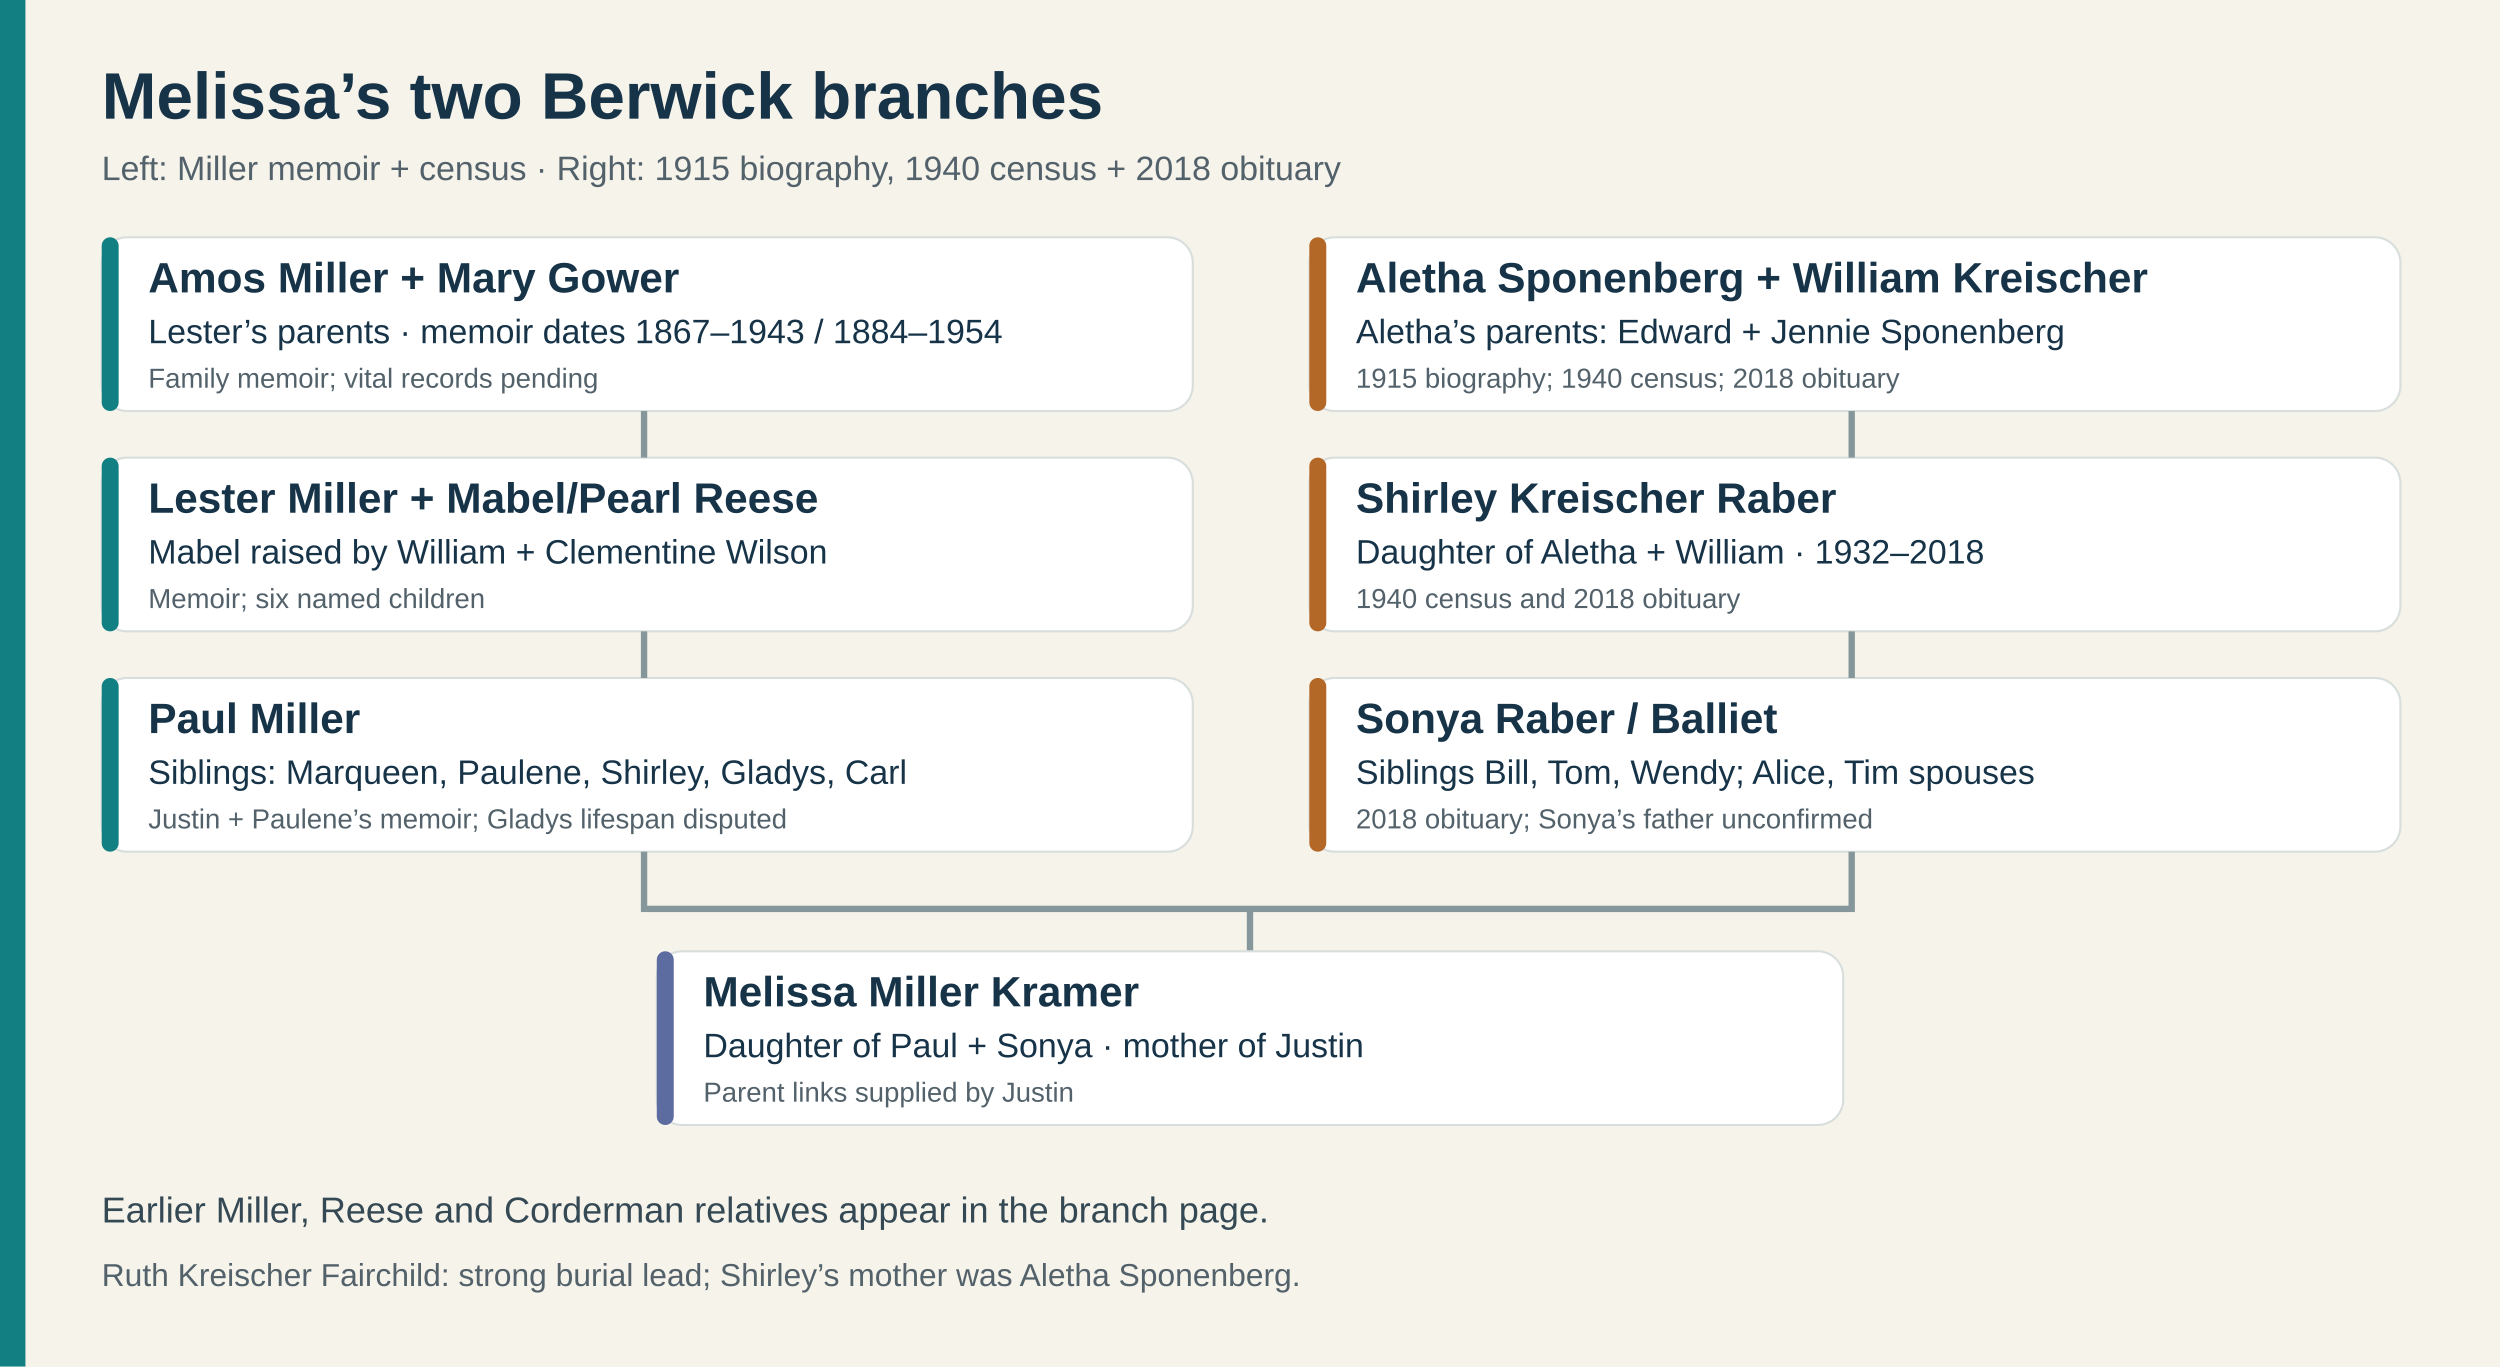
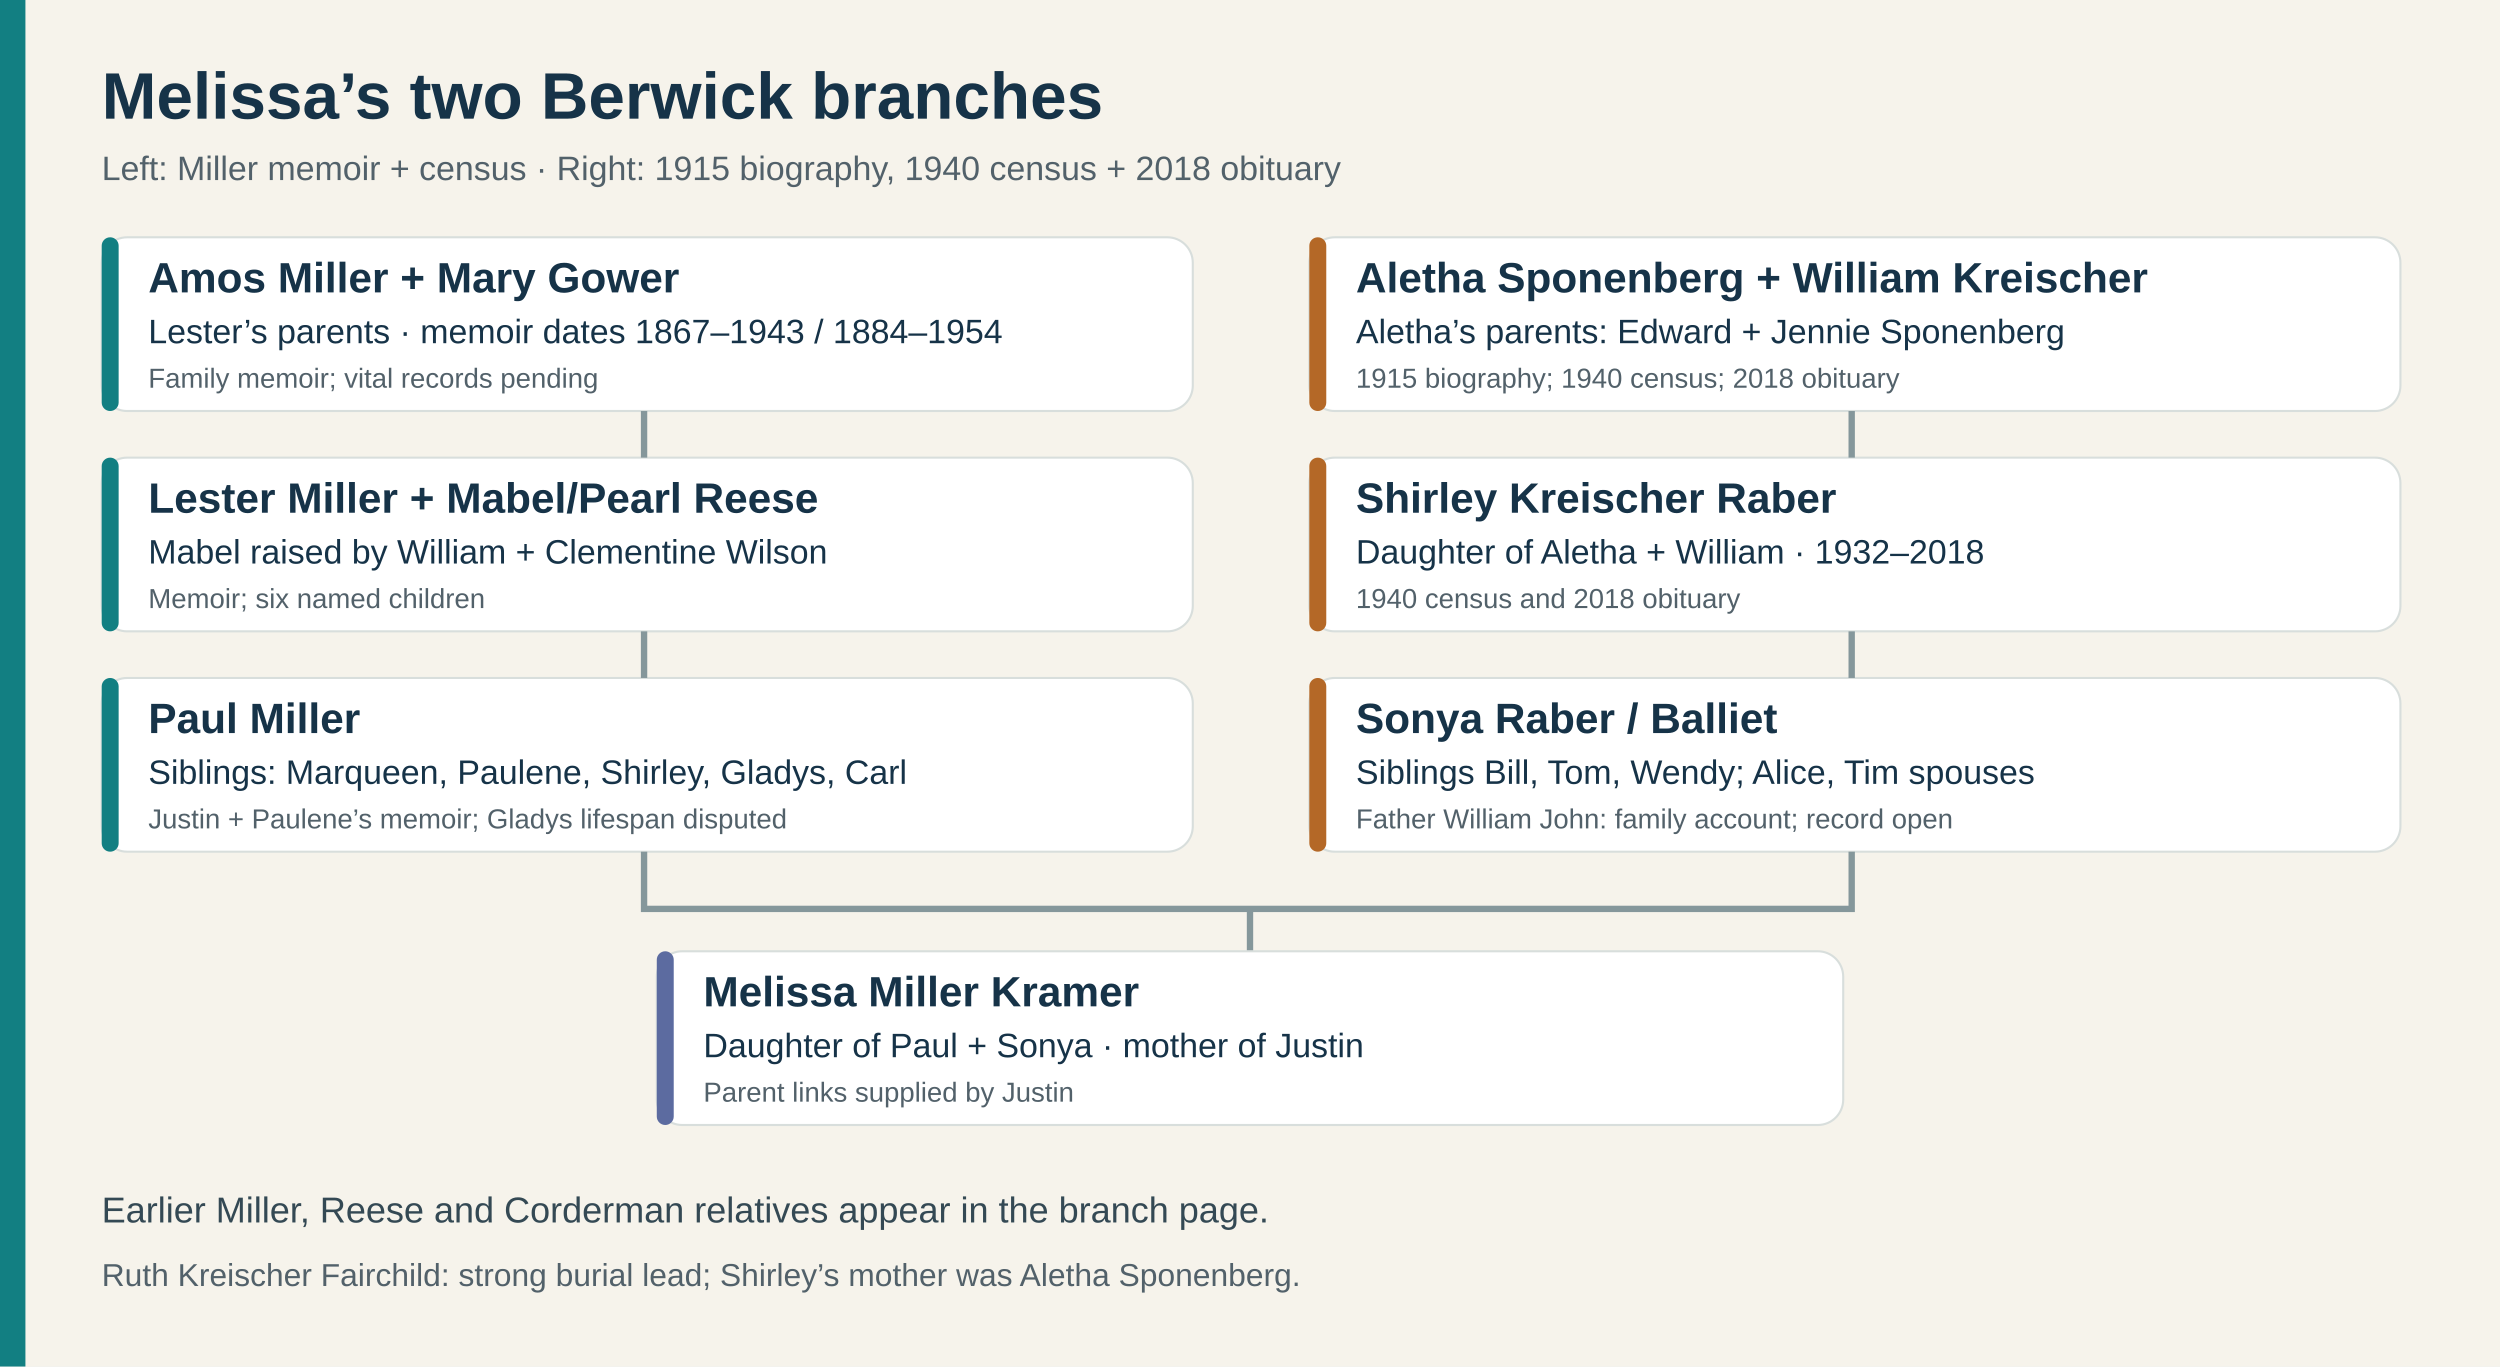
<svg xmlns="http://www.w3.org/2000/svg" width="1180" height="645" viewBox="0 0 1180 645" role="img" aria-labelledby="title desc">
  <rect width="1180" height="645" fill="#f6f3eb" />
  <rect x="0" y="0" width="12" height="645" fill="#127f82" />
  <text x="48" y="56" font-family="Segoe UI, Arial, sans-serif" font-size="31" font-weight="700" fill="#163348">Melissa’s two Berwick branches</text>
  <text x="48" y="85" font-family="Segoe UI, Arial, sans-serif" font-size="16" font-weight="400" fill="#52616a">Left: Miller memoir + census   ·   Right: 1915 biography, 1940 census + 2018 obituary</text>
  <rect x="48" y="112" width="515" height="82" rx="12" fill="#fff" stroke="#d8dedc" />
  <rect x="48" y="112" width="8" height="82" rx="4" fill="#127f82" />
  <text x="70" y="138" font-family="Segoe UI, Arial, sans-serif" font-size="20" font-weight="700" fill="#163348">Amos Miller + Mary Gower</text>
  <text x="70" y="162" font-family="Segoe UI, Arial, sans-serif" font-size="16" font-weight="400" fill="#163348">Lester’s parents · memoir dates 1867–1943 / 1884–1954</text>
  <text x="70" y="183" font-family="Segoe UI, Arial, sans-serif" font-size="13" font-weight="400" fill="#52616a">Family memoir; vital records pending</text>
  <rect x="618" y="112" width="515" height="82" rx="12" fill="#fff" stroke="#d8dedc" />
  <rect x="618" y="112" width="8" height="82" rx="4" fill="#b46827" />
  <text x="640" y="138" font-family="Segoe UI, Arial, sans-serif" font-size="20" font-weight="700" fill="#163348">Aletha Sponenberg + William Kreischer</text>
  <text x="640" y="162" font-family="Segoe UI, Arial, sans-serif" font-size="16" font-weight="400" fill="#163348">Aletha’s parents: Edward + Jennie Sponenberg</text>
  <text x="640" y="183" font-family="Segoe UI, Arial, sans-serif" font-size="13" font-weight="400" fill="#52616a">1915 biography; 1940 census; 2018 obituary</text>
  <rect x="48" y="216" width="515" height="82" rx="12" fill="#fff" stroke="#d8dedc" />
  <rect x="48" y="216" width="8" height="82" rx="4" fill="#127f82" />
  <text x="70" y="242" font-family="Segoe UI, Arial, sans-serif" font-size="20" font-weight="700" fill="#163348">Lester Miller + Mabel/Pearl Reese</text>
  <text x="70" y="266" font-family="Segoe UI, Arial, sans-serif" font-size="16" font-weight="400" fill="#163348">Mabel raised by William + Clementine Wilson</text>
  <text x="70" y="287" font-family="Segoe UI, Arial, sans-serif" font-size="13" font-weight="400" fill="#52616a">Memoir; six named children</text>
  <rect x="618" y="216" width="515" height="82" rx="12" fill="#fff" stroke="#d8dedc" />
  <rect x="618" y="216" width="8" height="82" rx="4" fill="#b46827" />
  <text x="640" y="242" font-family="Segoe UI, Arial, sans-serif" font-size="20" font-weight="700" fill="#163348">Shirley Kreischer Raber</text>
  <text x="640" y="266" font-family="Segoe UI, Arial, sans-serif" font-size="16" font-weight="400" fill="#163348">Daughter of Aletha + William · 1932–2018</text>
  <text x="640" y="287" font-family="Segoe UI, Arial, sans-serif" font-size="13" font-weight="400" fill="#52616a">1940 census and 2018 obituary</text>
  <rect x="48" y="320" width="515" height="82" rx="12" fill="#fff" stroke="#d8dedc" />
  <rect x="48" y="320" width="8" height="82" rx="4" fill="#127f82" />
  <text x="70" y="346" font-family="Segoe UI, Arial, sans-serif" font-size="20" font-weight="700" fill="#163348">Paul Miller</text>
  <text x="70" y="370" font-family="Segoe UI, Arial, sans-serif" font-size="16" font-weight="400" fill="#163348">Siblings: Marqueen, Paulene, Shirley, Gladys, Carl</text>
  <text x="70" y="391" font-family="Segoe UI, Arial, sans-serif" font-size="13" font-weight="400" fill="#52616a">Justin + Paulene’s memoir; Gladys lifespan disputed</text>
  <rect x="618" y="320" width="515" height="82" rx="12" fill="#fff" stroke="#d8dedc" />
  <rect x="618" y="320" width="8" height="82" rx="4" fill="#b46827" />
  <text x="640" y="346" font-family="Segoe UI, Arial, sans-serif" font-size="20" font-weight="700" fill="#163348">Sonya Raber / Balliet</text>
  <text x="640" y="370" font-family="Segoe UI, Arial, sans-serif" font-size="16" font-weight="400" fill="#163348">Siblings Bill, Tom, Wendy; Alice, Tim spouses</text>
-   <text x="640" y="391" font-family="Segoe UI, Arial, sans-serif" font-size="13" font-weight="400" fill="#52616a">2018 obituary; Sonya’s father unconfirmed</text>
+   <text x="640" y="391" font-family="Segoe UI, Arial, sans-serif" font-size="13" font-weight="400" fill="#52616a">Father William John: family account; record open</text>
  <line x1="304" y1="194" x2="304" y2="216" stroke="#85979b" stroke-width="3" />
  <line x1="304" y1="298" x2="304" y2="320" stroke="#85979b" stroke-width="3" />
  <line x1="874" y1="194" x2="874" y2="216" stroke="#85979b" stroke-width="3" />
  <line x1="874" y1="298" x2="874" y2="320" stroke="#85979b" stroke-width="3" />
  <path d="M304 402 L304 429 L590 429 M874 402 L874 429 L590 429 L590 449" fill="none" stroke="#85979b" stroke-width="3" />
  <rect x="310" y="449" width="560" height="82" rx="12" fill="#fff" stroke="#d8dedc" />
  <rect x="310" y="449" width="8" height="82" rx="4" fill="#5c6ba0" />
  <text x="332" y="475" font-family="Segoe UI, Arial, sans-serif" font-size="20" font-weight="700" fill="#163348">Melissa Miller Kramer</text>
  <text x="332" y="499" font-family="Segoe UI, Arial, sans-serif" font-size="16" font-weight="400" fill="#163348">Daughter of Paul + Sonya · mother of Justin</text>
  <text x="332" y="520" font-family="Segoe UI, Arial, sans-serif" font-size="13" font-weight="400" fill="#52616a">Parent links supplied by Justin</text>
  <text x="48" y="577" font-family="Segoe UI, Arial, sans-serif" font-size="17" font-weight="400" fill="#344954">Earlier Miller, Reese and Corderman relatives appear in the branch page.</text>
  <text x="48" y="607" font-family="Segoe UI, Arial, sans-serif" font-size="15" font-weight="400" fill="#52616a">Ruth Kreischer Fairchild: strong burial lead; Shirley’s mother was Aletha Sponenberg.</text>
</svg>
